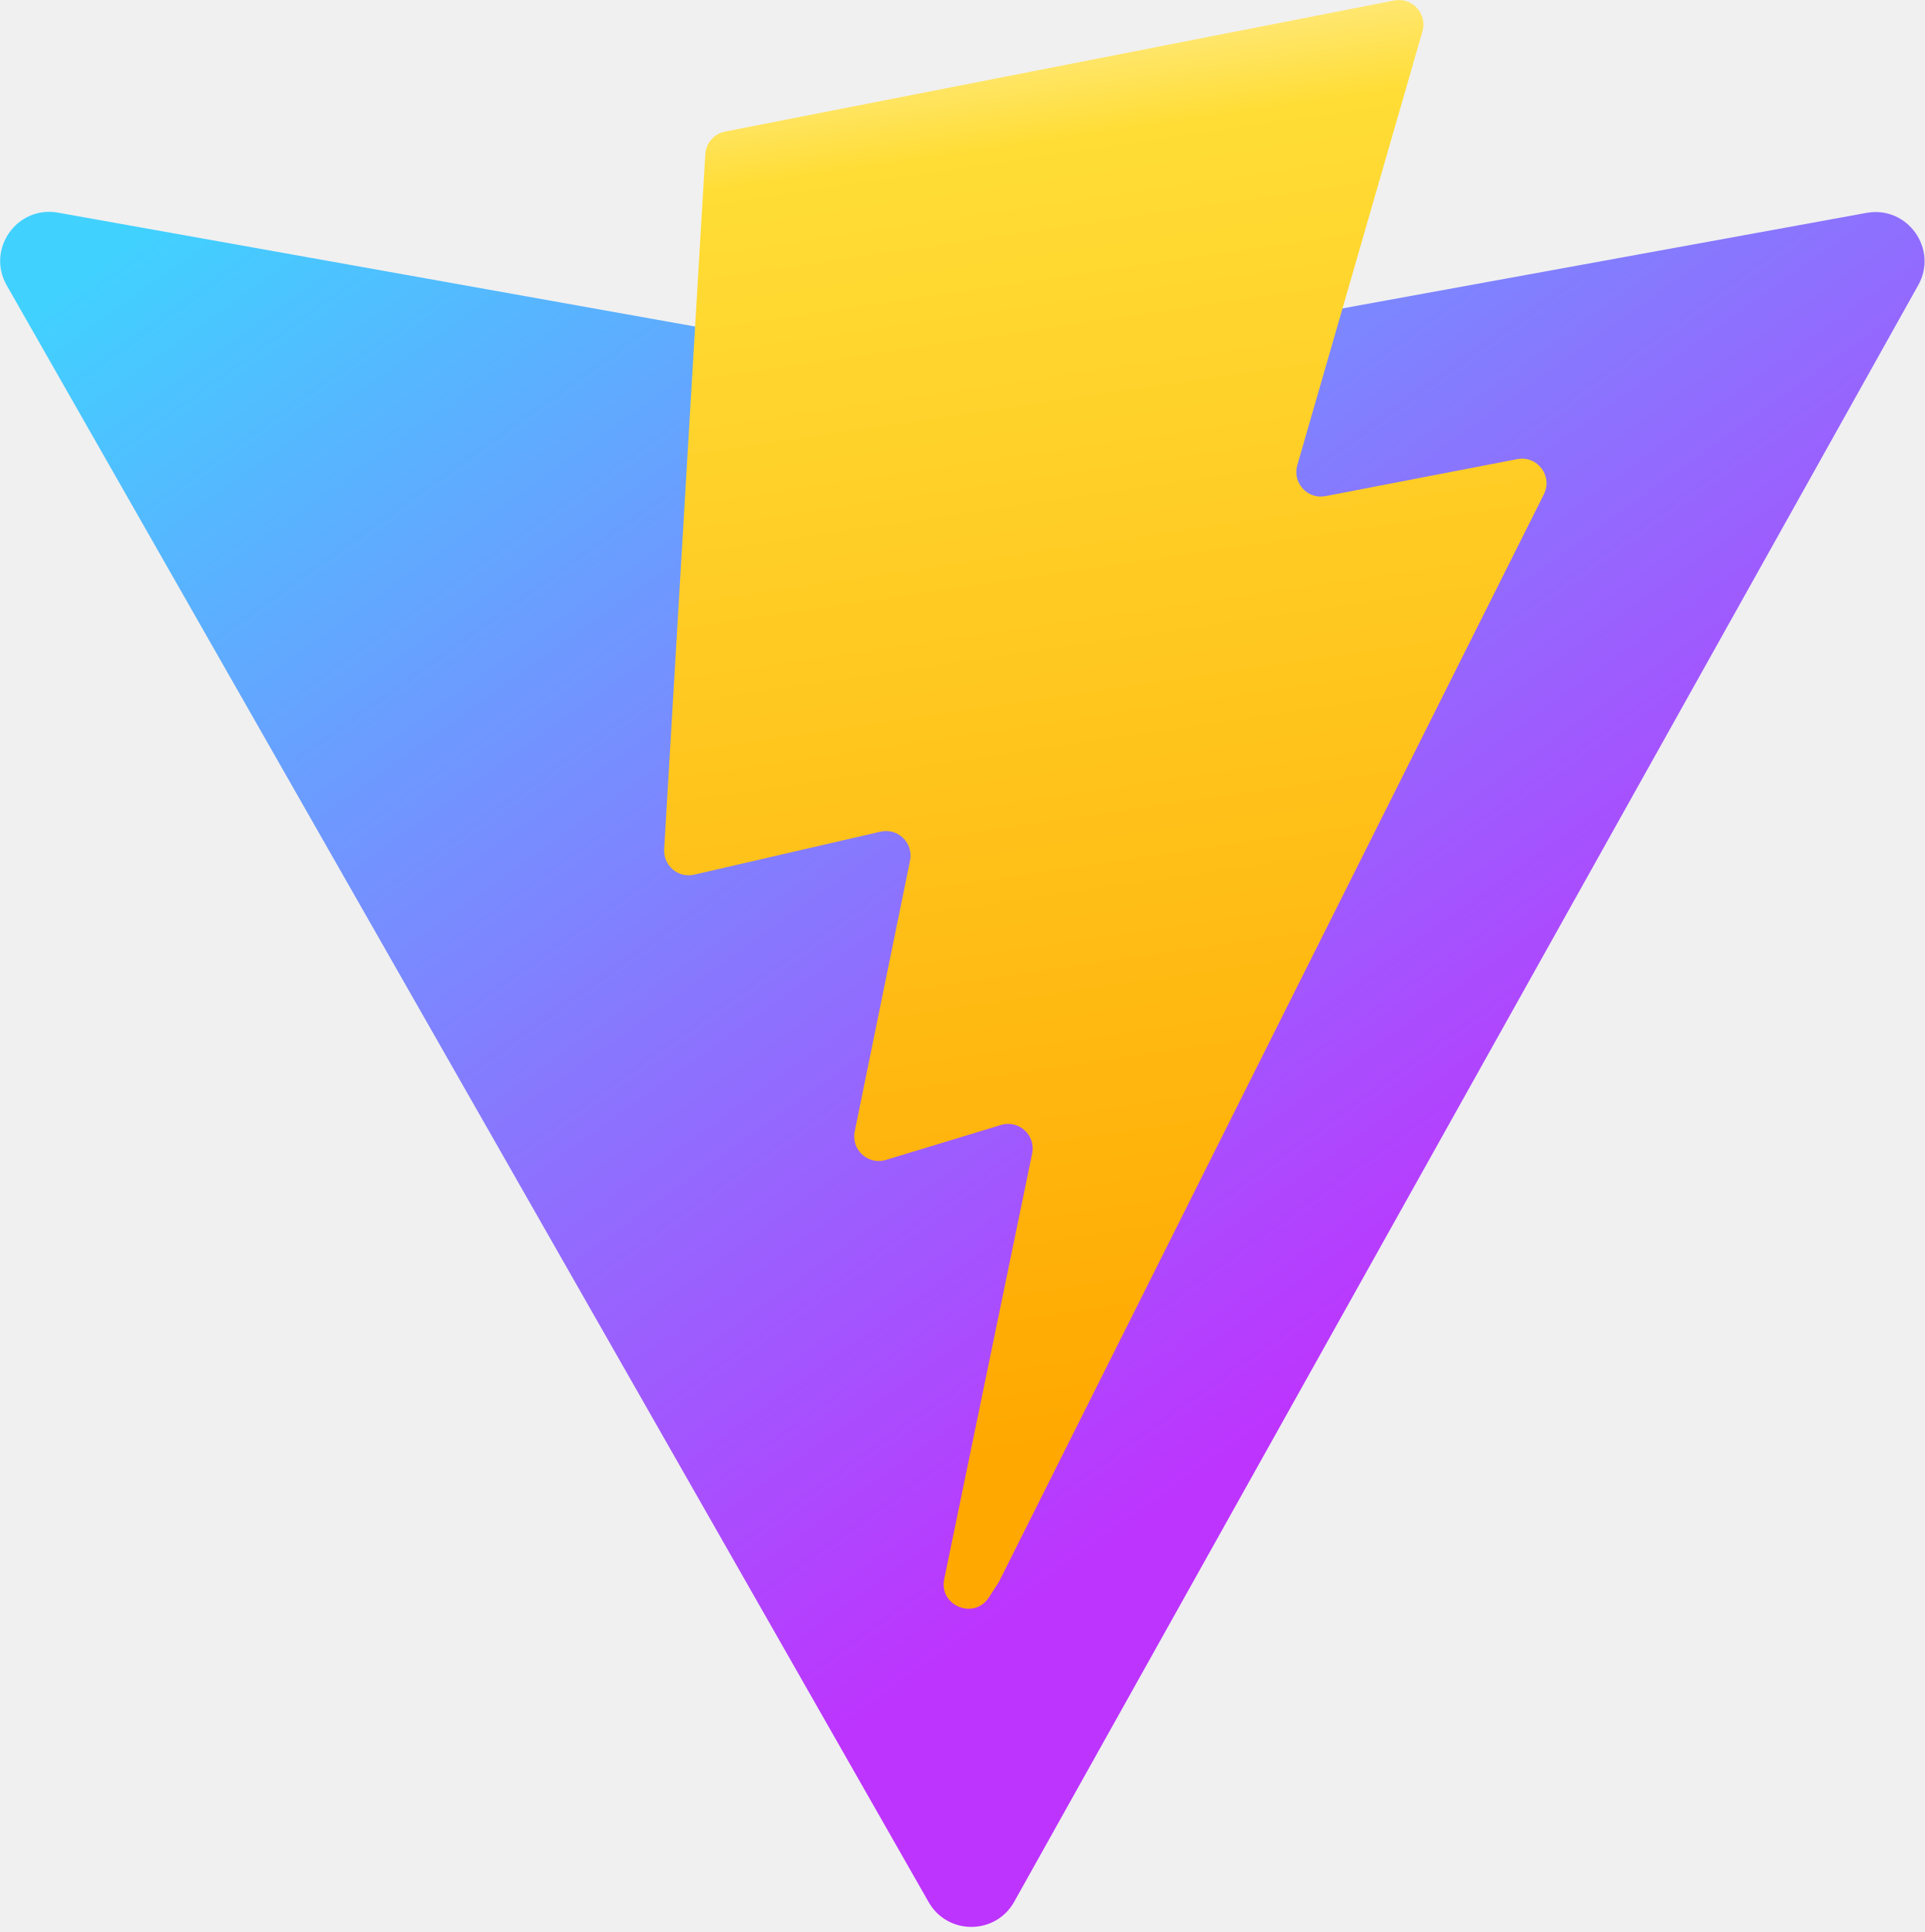
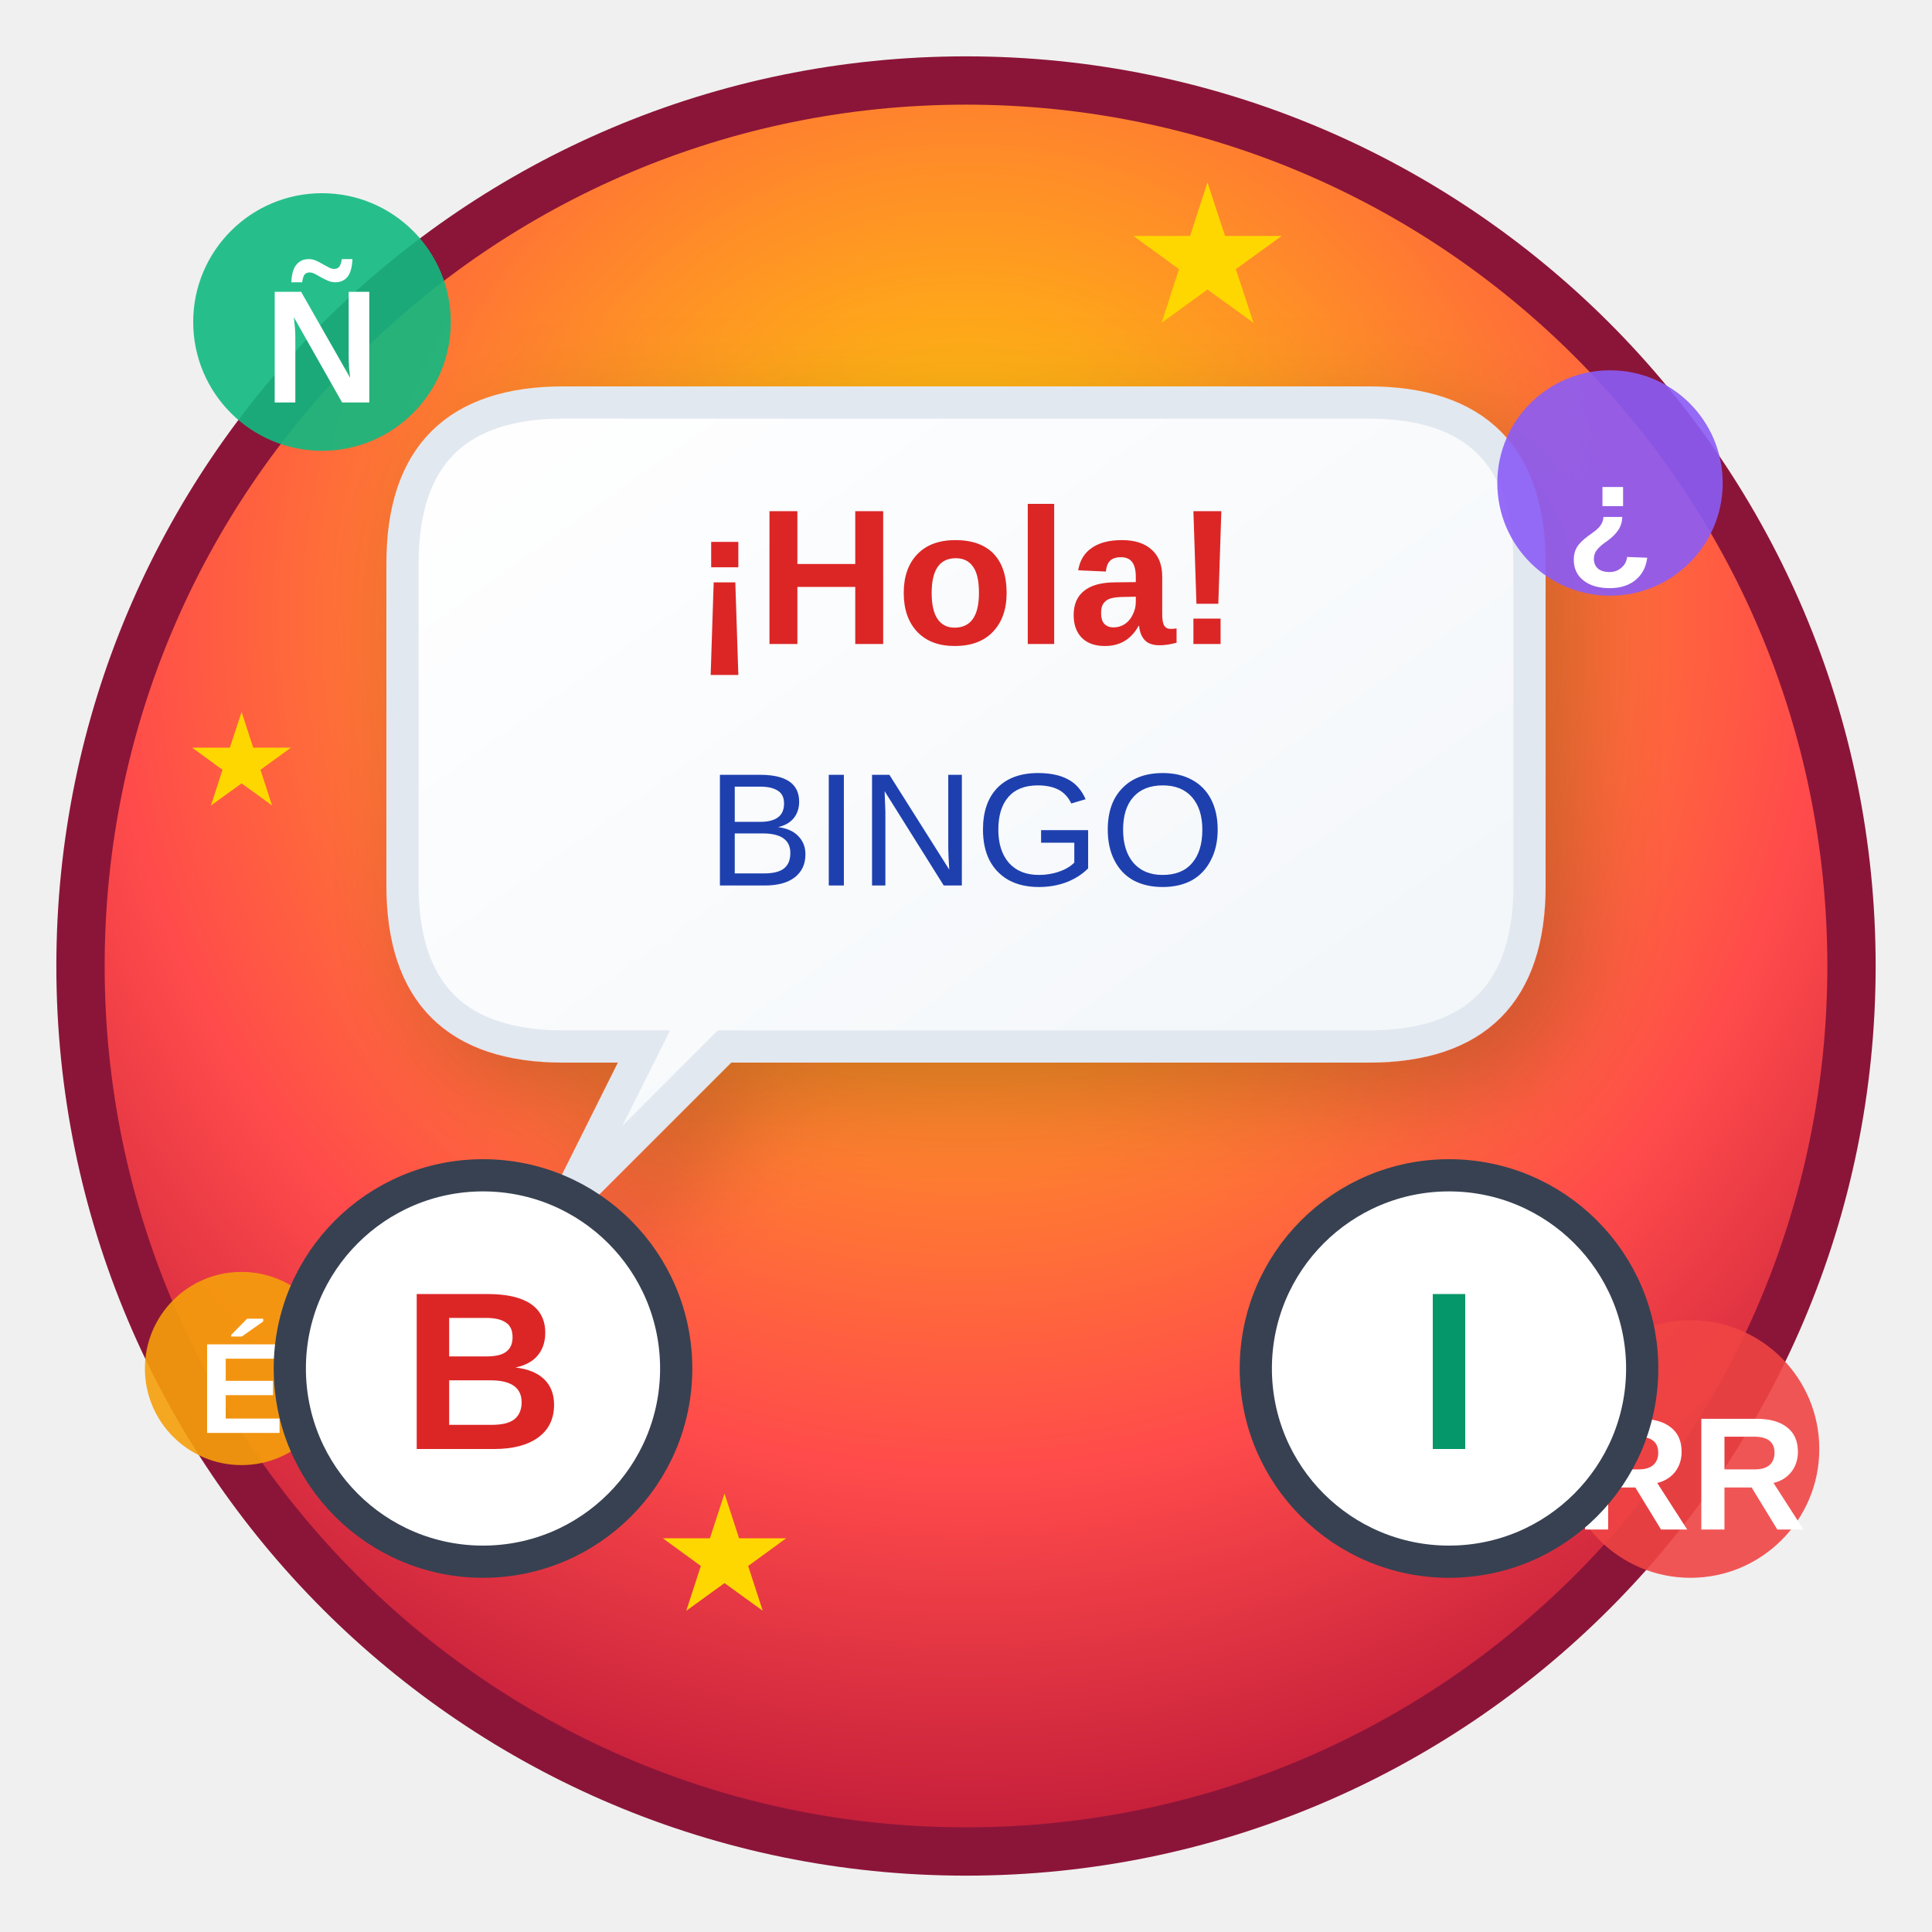
- <svg xmlns="http://www.w3.org/2000/svg" aria-hidden="true" role="img" class="iconify iconify--logos" width="31.88" height="32" preserveAspectRatio="xMidYMid meet" viewBox="0 0 256 257">
+ <svg xmlns="http://www.w3.org/2000/svg" viewBox="0 0 120 120">
  <defs>
-     <linearGradient id="IconifyId1813088fe1fbc01fb466" x1="-.828%" x2="57.636%" y1="7.652%" y2="78.411%">
-       <stop offset="0%" stop-color="#41D1FF" />
-       <stop offset="100%" stop-color="#BD34FE" />
+     <radialGradient id="bgGrad" cx="50%" cy="30%" r="70%">
+       <stop offset="0%" style="stop-color:#FFD700;stop-opacity:1" />
+       <stop offset="70%" style="stop-color:#FF4B4B;stop-opacity:1" />
+       <stop offset="100%" style="stop-color:#C41E3A;stop-opacity:1" />
+     </radialGradient>
+     <linearGradient id="speechGrad" x1="0%" y1="0%" x2="100%" y2="100%">
+       <stop offset="0%" style="stop-color:#FFFFFF;stop-opacity:1" />
+       <stop offset="100%" style="stop-color:#F1F5F9;stop-opacity:1" />
    </linearGradient>
-     <linearGradient id="IconifyId1813088fe1fbc01fb467" x1="43.376%" x2="50.316%" y1="2.242%" y2="89.03%">
-       <stop offset="0%" stop-color="#FFEA83" />
-       <stop offset="8.333%" stop-color="#FFDD35" />
-       <stop offset="100%" stop-color="#FFA800" />
-     </linearGradient>
+     <filter id="shadow" x="-50%" y="-50%" width="200%" height="200%">
+       <feDropShadow dx="2" dy="2" stdDeviation="3" flood-color="#000000" flood-opacity="0.2" />
+     </filter>
  </defs>
-   <path fill="url(#IconifyId1813088fe1fbc01fb466)" d="M255.153 37.938L134.897 252.976c-2.483 4.44-8.862 4.466-11.382.048L.875 37.958c-2.746-4.814 1.371-10.646 6.827-9.67l120.385 21.517a6.537 6.537 0 0 0 2.322-.004l117.867-21.483c5.438-.991 9.574 4.796 6.877 9.62Z" />
-   <path fill="url(#IconifyId1813088fe1fbc01fb467)" d="M185.432.063L96.44 17.501a3.268 3.268 0 0 0-2.634 3.014l-5.474 92.456a3.268 3.268 0 0 0 3.997 3.378l24.777-5.718c2.318-.535 4.413 1.507 3.936 3.838l-7.361 36.047c-.495 2.426 1.782 4.5 4.151 3.78l15.304-4.649c2.372-.72 4.652 1.36 4.15 3.788l-11.698 56.621c-.732 3.542 3.979 5.473 5.943 2.437l1.313-2.028l72.516-144.72c1.215-2.423-.88-5.186-3.54-4.672l-25.505 4.922c-2.396.462-4.435-1.77-3.759-4.114l16.646-57.705c.677-2.35-1.37-4.583-3.769-4.113Z" />
+   <circle cx="60" cy="60" r="55" fill="url(#bgGrad)" stroke="#8B1538" stroke-width="3" />
+   <path d="M25 35 Q25 25 35 25 L85 25 Q95 25 95 35 L95 55 Q95 65 85 65 L45 65 L35 75 L40 65 L35 65 Q25 65 25 55 Z" fill="url(#speechGrad)" stroke="#E2E8F0" stroke-width="2" filter="url(#shadow)" />
+   <text x="60" y="40" font-family="Arial, sans-serif" font-size="12" font-weight="bold" fill="#DC2626" text-anchor="middle">¡Hola!</text>
+   <text x="60" y="55" font-family="Arial, sans-serif" font-size="10" fill="#1E40AF" text-anchor="middle">BINGO</text>
+   <circle cx="20" cy="20" r="8" fill="#10B981" opacity="0.9" />
+   <text x="20" y="25" font-family="Arial, sans-serif" font-size="10" font-weight="bold" fill="#FFFFFF" text-anchor="middle">Ñ</text>
+   <circle cx="100" cy="30" r="7" fill="#8B5CF6" opacity="0.9" />
+   <text x="100" y="35" font-family="Arial, sans-serif" font-size="9" font-weight="bold" fill="#FFFFFF" text-anchor="middle">¿</text>
+   <circle cx="15" cy="85" r="6" fill="#F59E0B" opacity="0.9" />
+   <text x="15" y="89" font-family="Arial, sans-serif" font-size="8" font-weight="bold" fill="#FFFFFF" text-anchor="middle">É</text>
+   <circle cx="105" cy="90" r="8" fill="#EF4444" opacity="0.9" />
+   <text x="105" y="95" font-family="Arial, sans-serif" font-size="10" font-weight="bold" fill="#FFFFFF" text-anchor="middle">RR</text>
+   <circle cx="30" cy="85" r="12" fill="#FFFFFF" stroke="#374151" stroke-width="2" />
+   <text x="30" y="90" font-family="Arial, sans-serif" font-size="14" font-weight="bold" fill="#DC2626" text-anchor="middle">B</text>
+   <circle cx="90" cy="85" r="12" fill="#FFFFFF" stroke="#374151" stroke-width="2" />
+   <text x="90" y="90" font-family="Arial, sans-serif" font-size="14" font-weight="bold" fill="#059669" text-anchor="middle">I</text>
+   <text x="75" y="20" font-family="Arial, sans-serif" font-size="12" fill="#FFD700" text-anchor="middle">★</text>
+   <text x="45" y="100" font-family="Arial, sans-serif" font-size="10" fill="#FFD700" text-anchor="middle">★</text>
+   <text x="15" y="50" font-family="Arial, sans-serif" font-size="8" fill="#FFD700" text-anchor="middle">★</text>
</svg>
